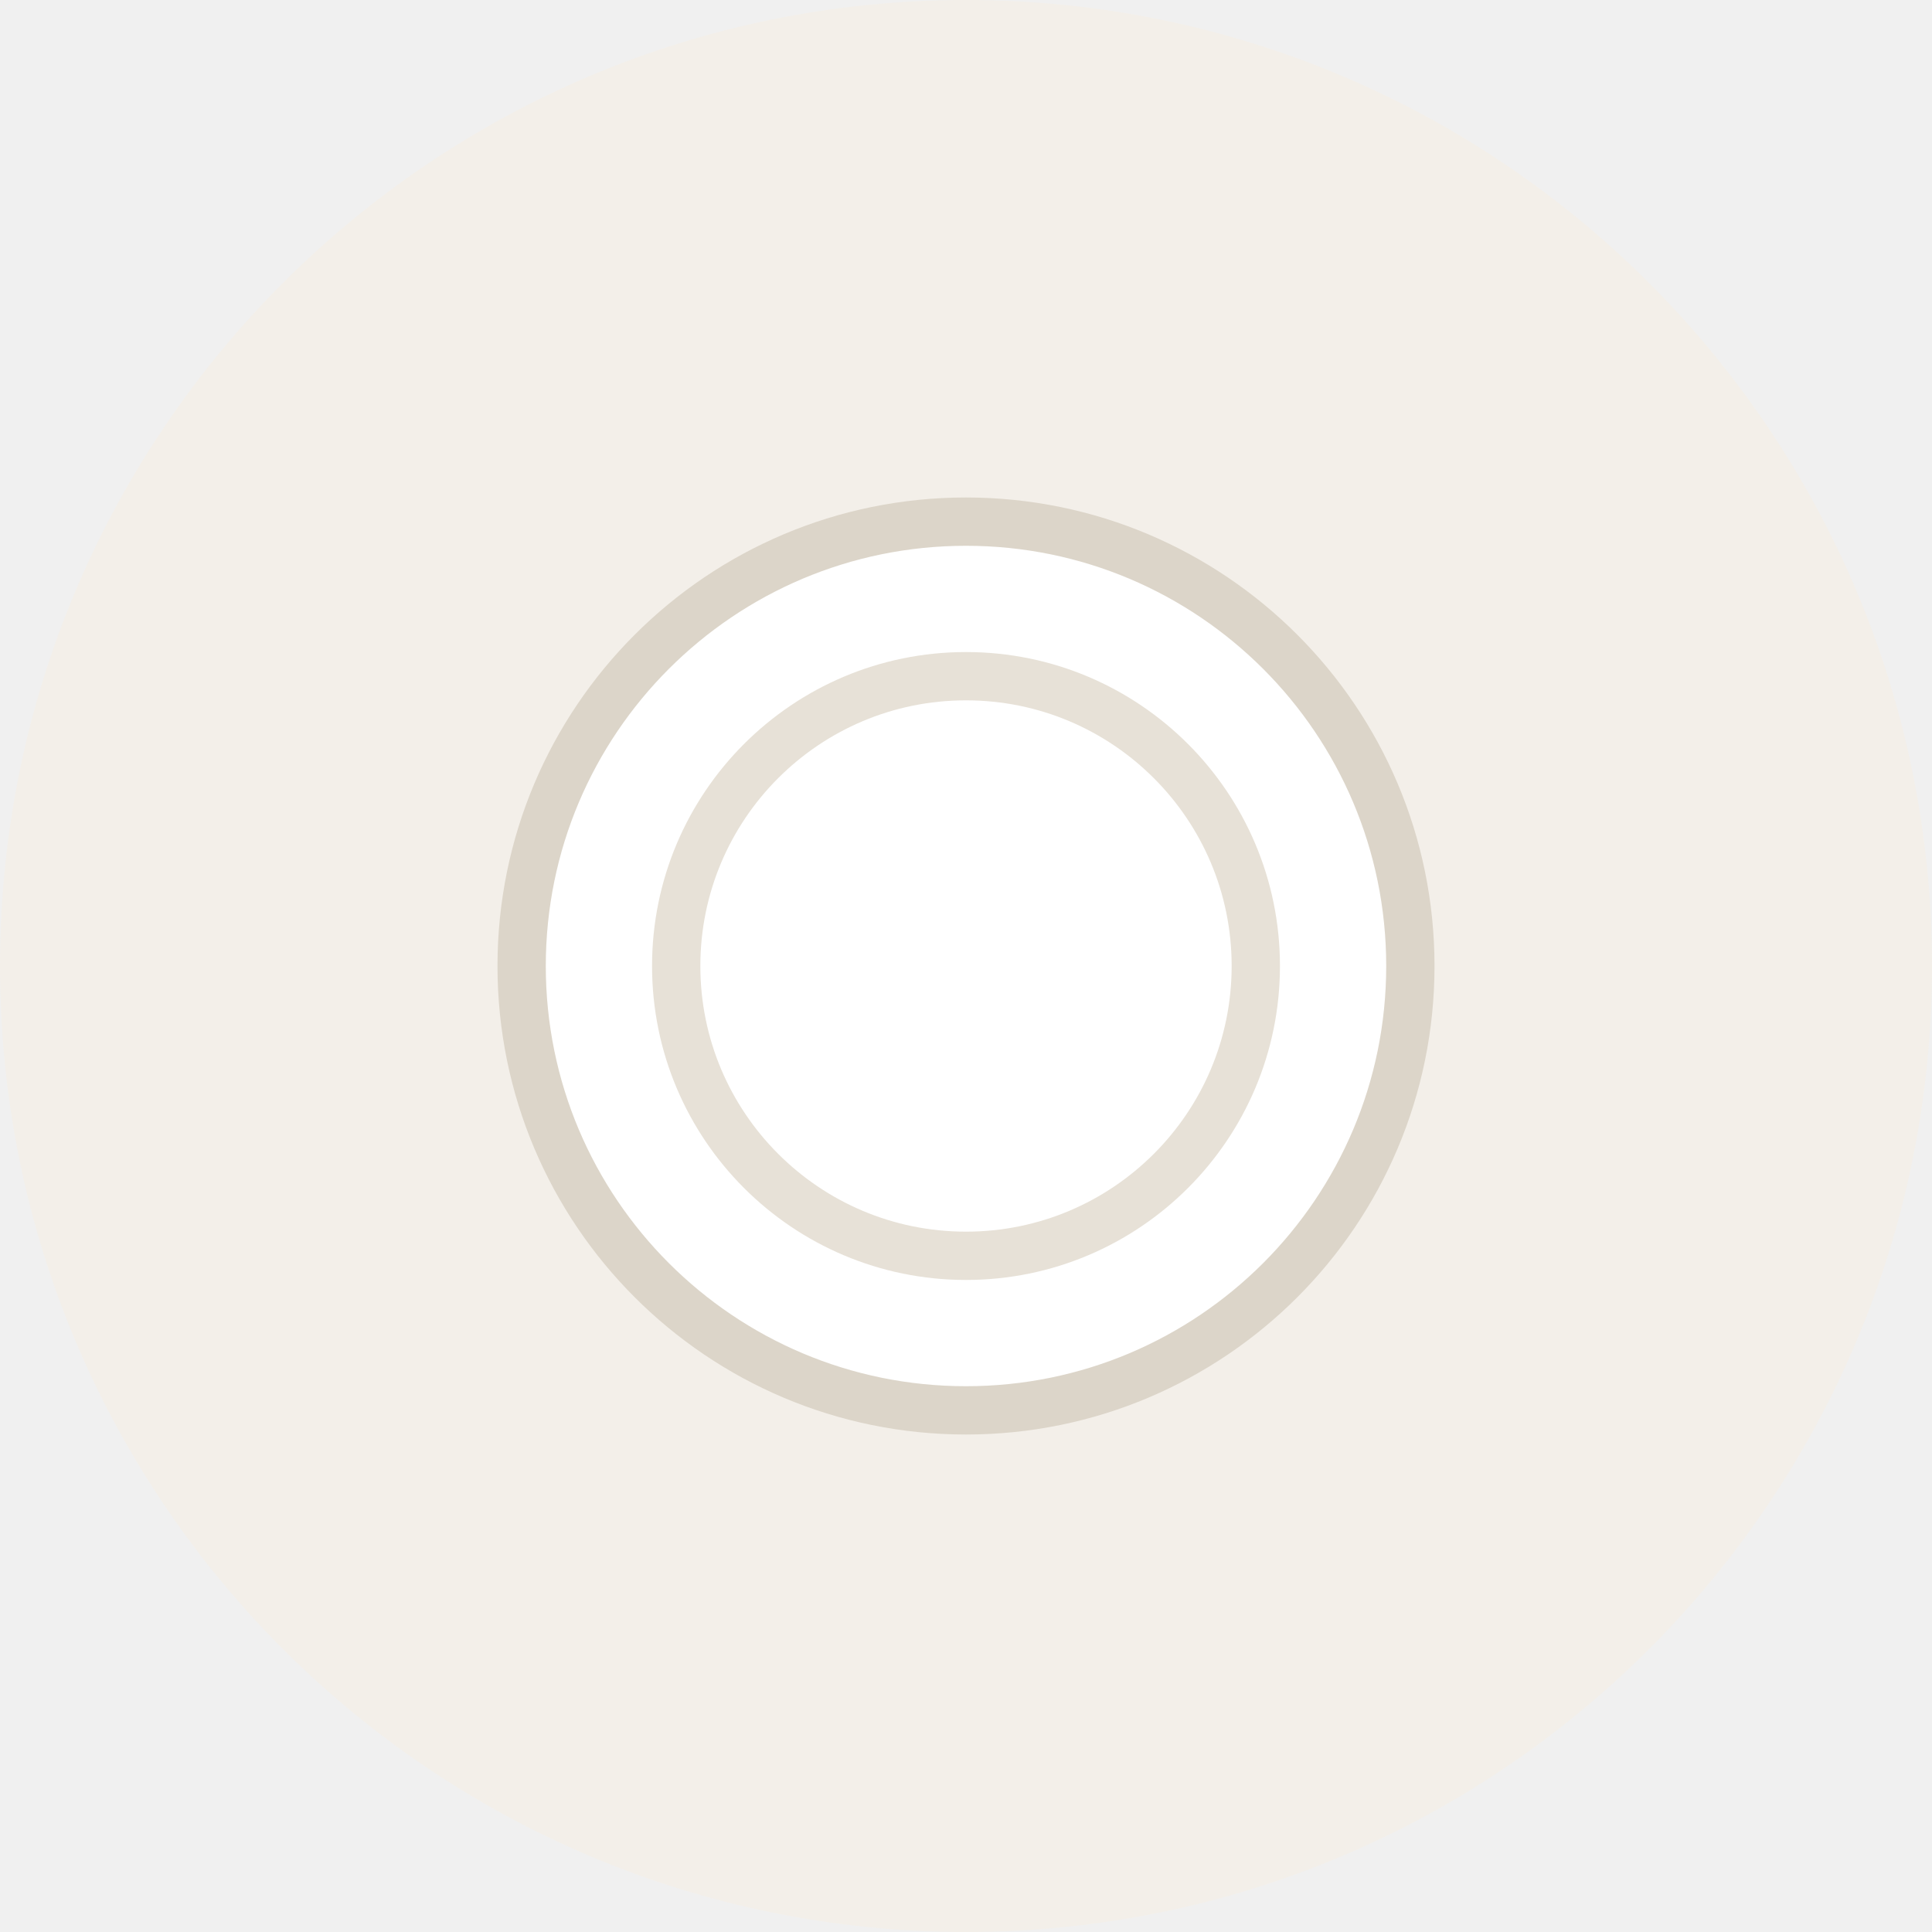
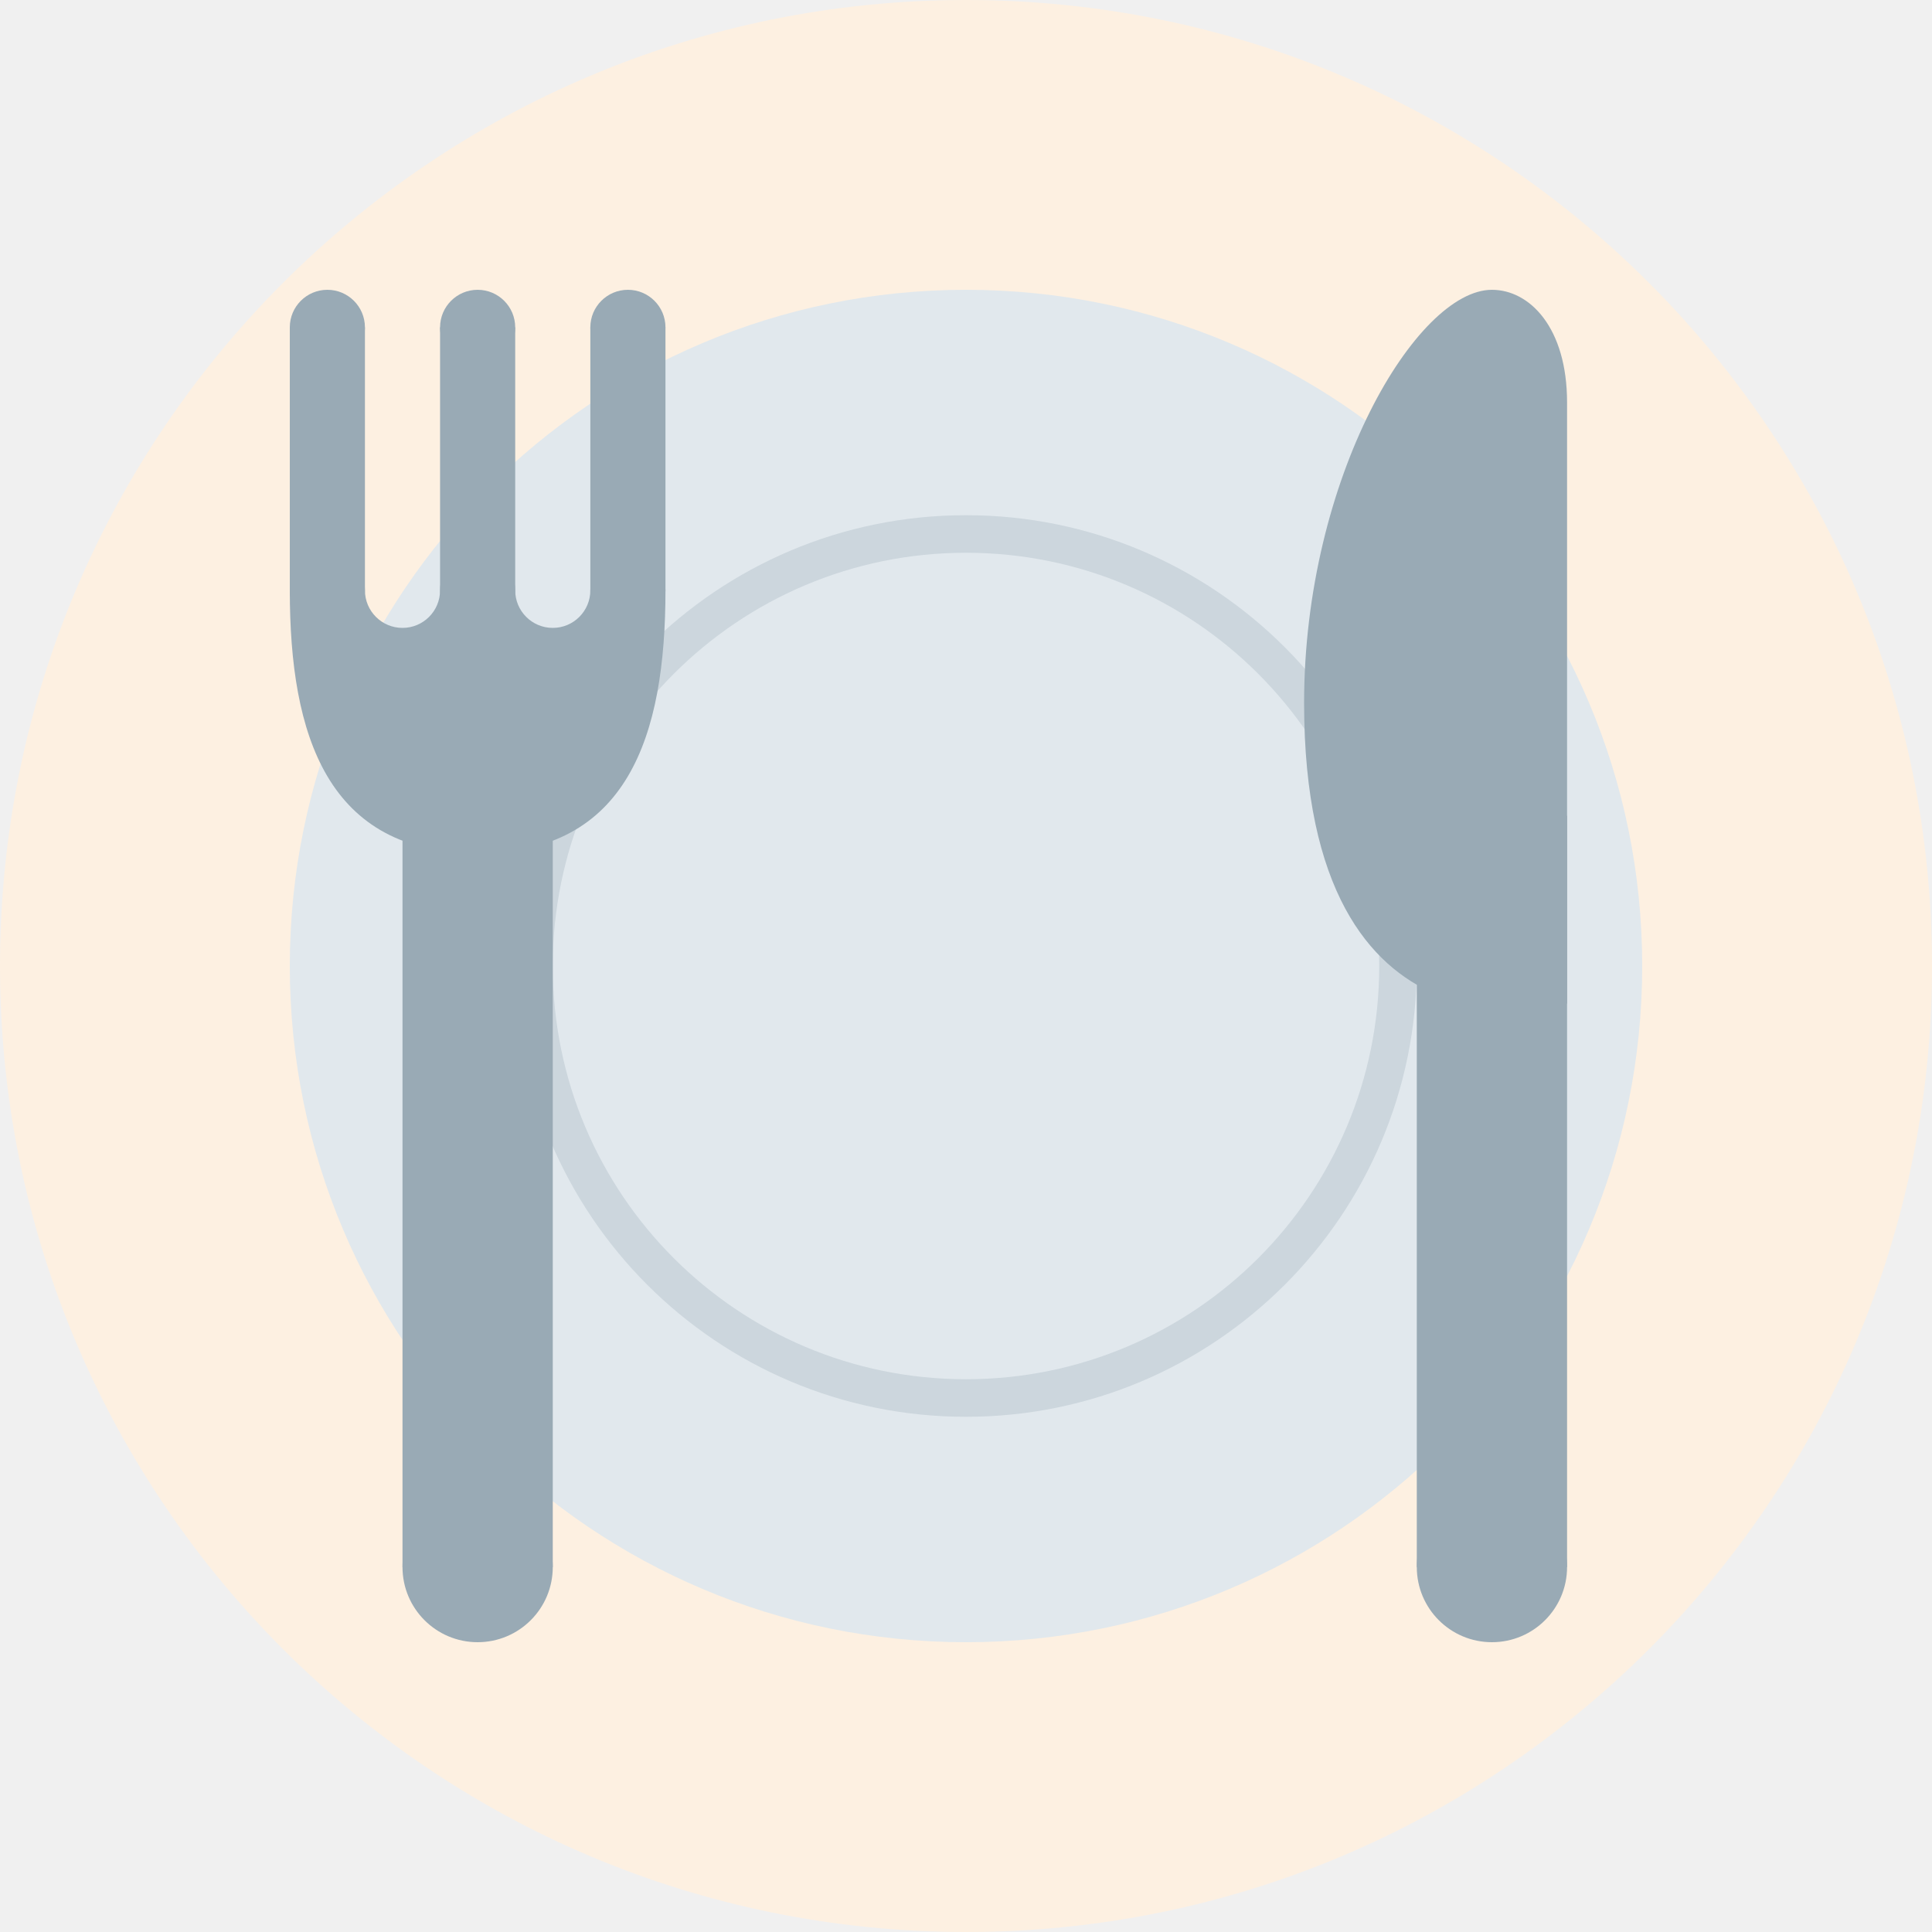
<svg xmlns="http://www.w3.org/2000/svg" viewBox="0 0 200 200">
-   <circle cx="100" cy="100" r="100" fill="#F3EFE9" />
-   <circle cx="100" cy="100" r="46" fill="#FFFFFF" />
-   <circle cx="100" cy="100" r="46" fill="none" stroke="#DCD5C9" stroke-width="5" />
-   <circle cx="100" cy="100" r="30" fill="none" stroke="#E7E1D7" stroke-width="5" />
+   <circle cx="100" cy="100" r="100" fill="#FDF0E1" />
+   <svg x="30" y="30" width="140" height="140" viewBox="0 0 36 36">
+     <path fill="#E1E8ED" d="M36 18c0 9.941-8.059 18-18 18S0 27.941 0 18 8.059 0 18 0s18 8.059 18 18z" />
+     <path fill="#CCD6DD" d="M30 18c0 6.628-5.372 12-12 12S6 24.628 6 18 11.372 6 18 6s12 5.372 12 12z" />
+     <path fill="#E1E8ED" d="M29 18c0 6.075-4.925 11-11 11-6.076 0-11-4.925-11-11 0-6.076 4.925-11 11-11s11 4.924 11 11z" />
+     <g fill="#99AAB5">
+       <circle cx="1" cy="1" r="1" />
+       <path d="M0 1h2v7H0z" />
+       <circle cx="5" cy="1" r="1" />
+       <path d="M4 1h2v7H4z" />
+       <circle cx="9" cy="1" r="1" />
+       <path d="M8 1h2v7H8zM3 14h4v20H3z" />
+       <circle cx="5" cy="34" r="2" />
+       <path d="M8 8a1 1 0 0 1-2 0H4a1 1 0 0 1-2 0H0c0 3.866 1 7 5 7s5-3.134 5-7H8z" />
+       <circle cx="1" cy="8" r="1" />
+       <circle cx="5" cy="8" r="1" />
+       <circle cx="9" cy="8" r="1" />
+     </g>
+     <g fill="#99AAB5">
+       <path d="M30 14h4v20h-4z" />
+       <circle cx="32" cy="34" r="2" />
+       <path d="M32 0c1 0 2 1 2 3v16s-7 2-7-8c0-6 3-11 5-11z" />
+     </g>
+   </svg>
</svg>
